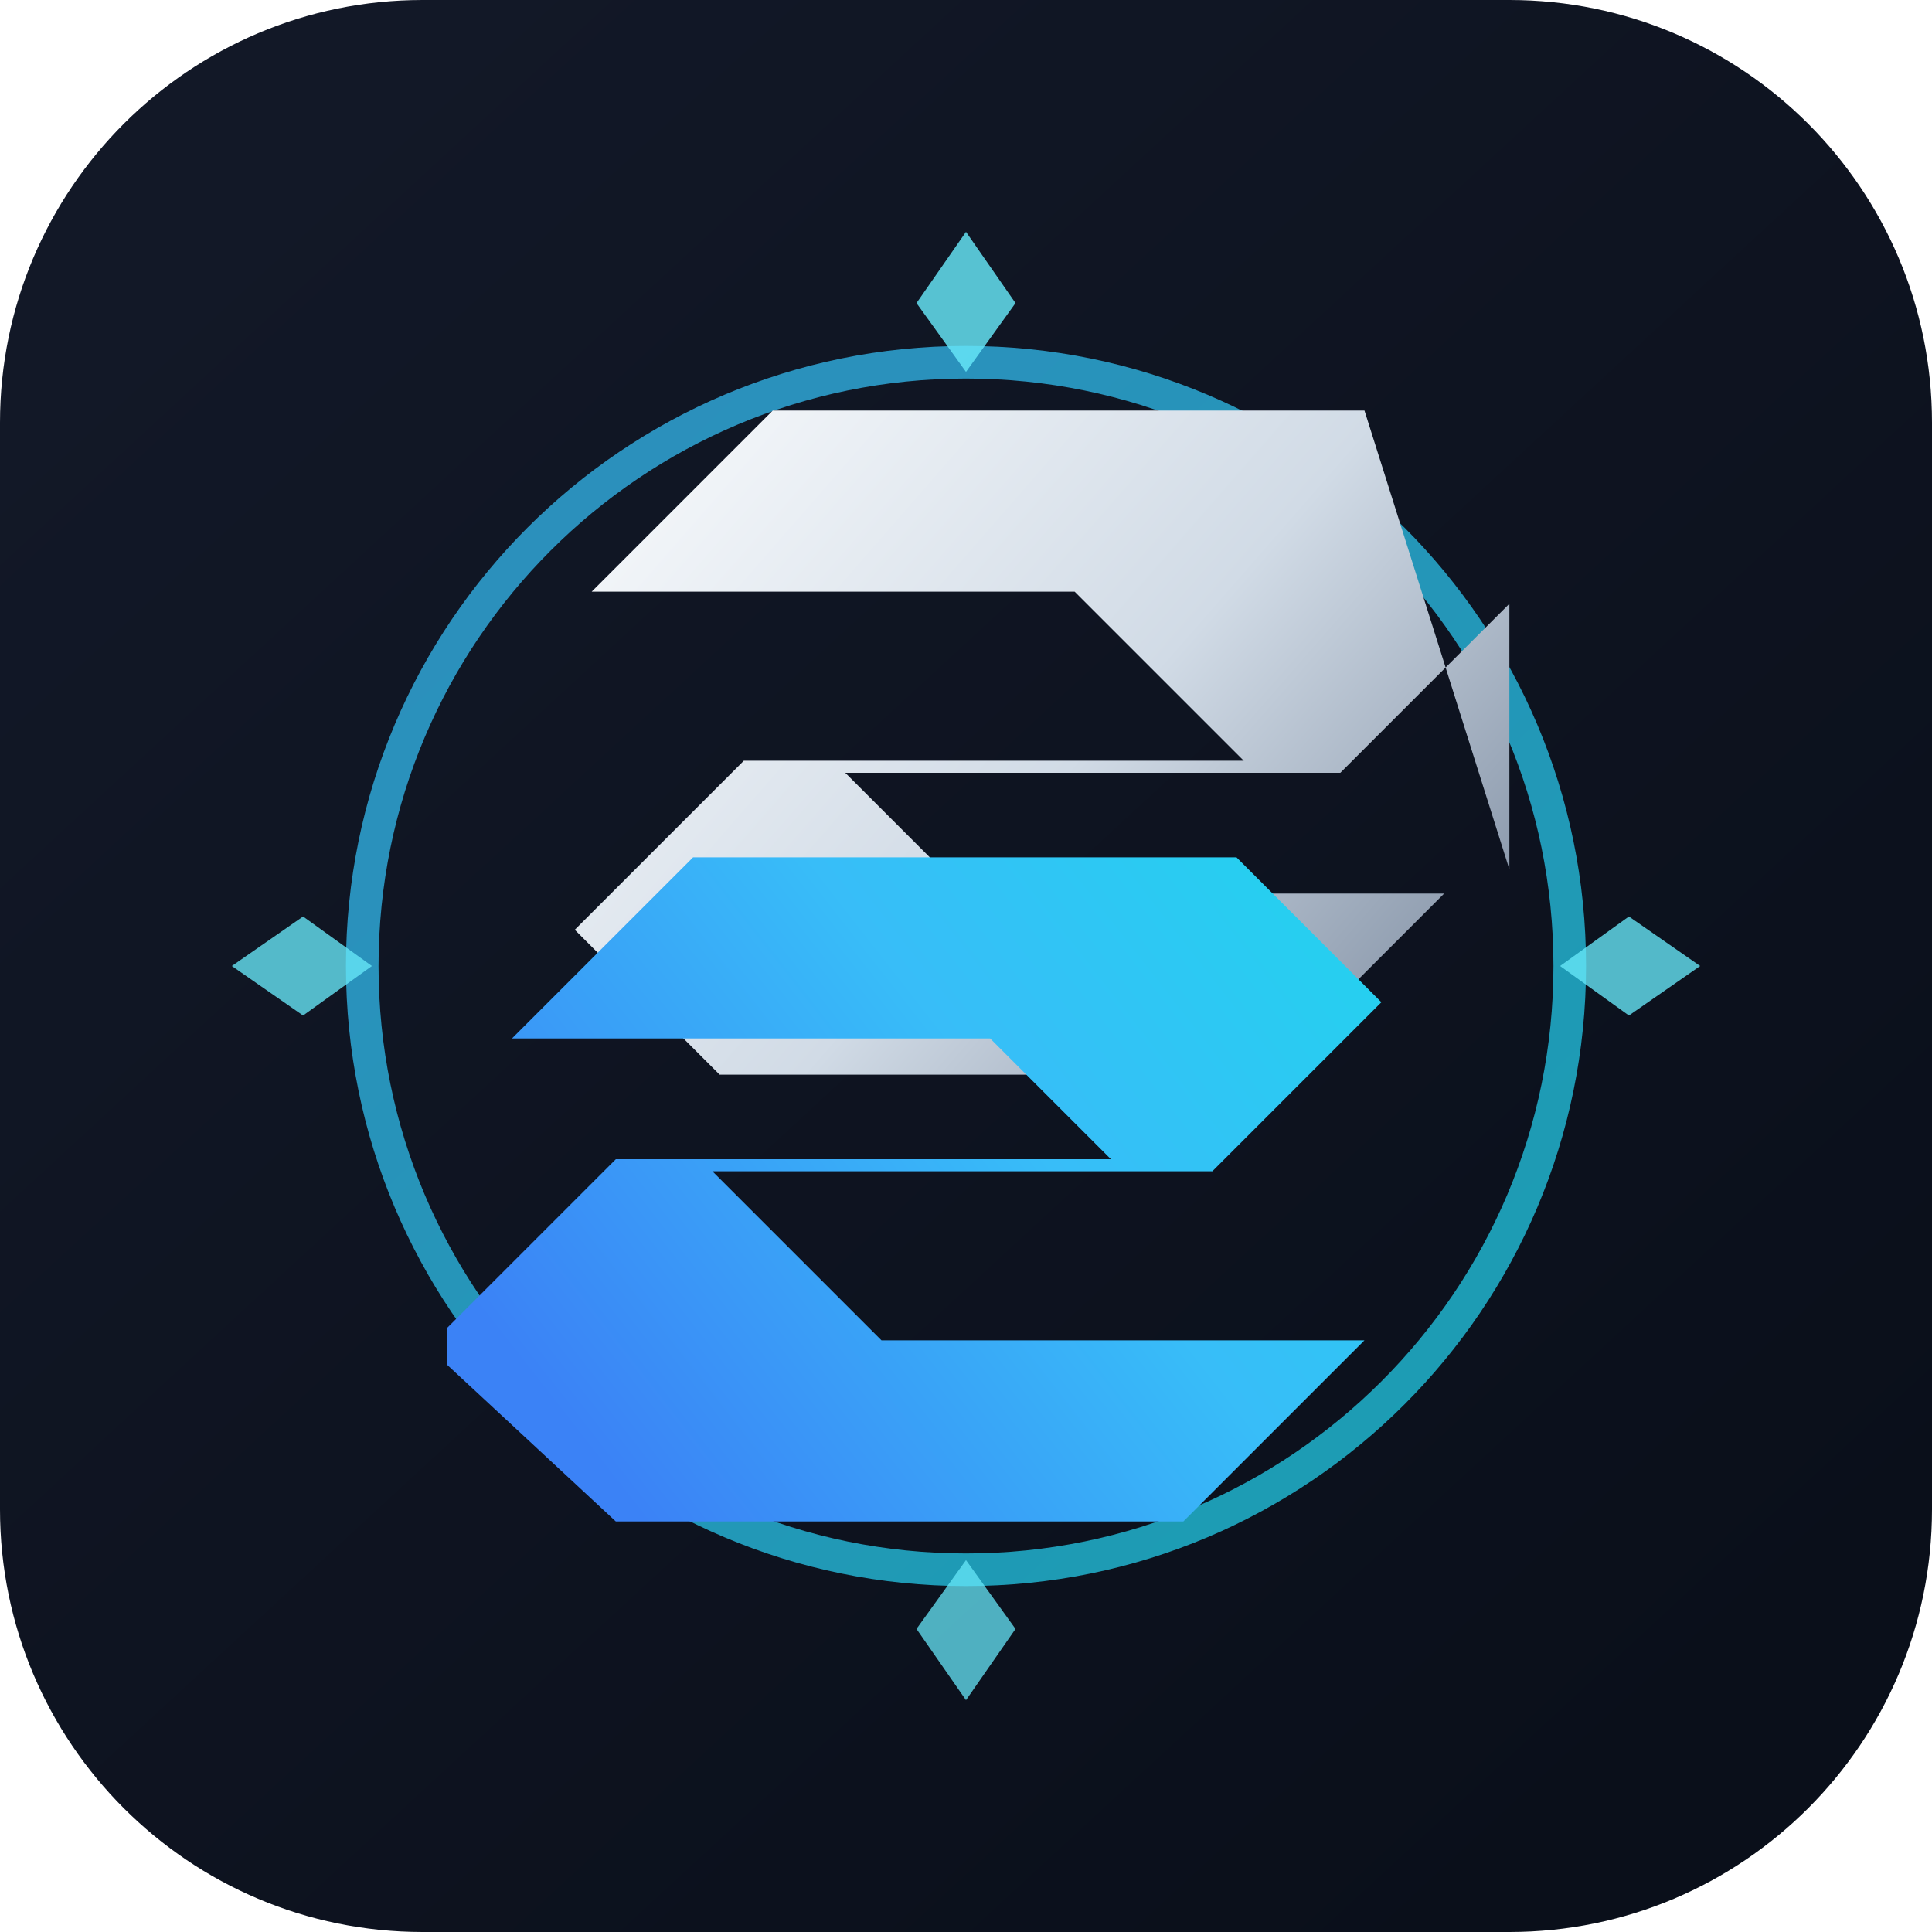
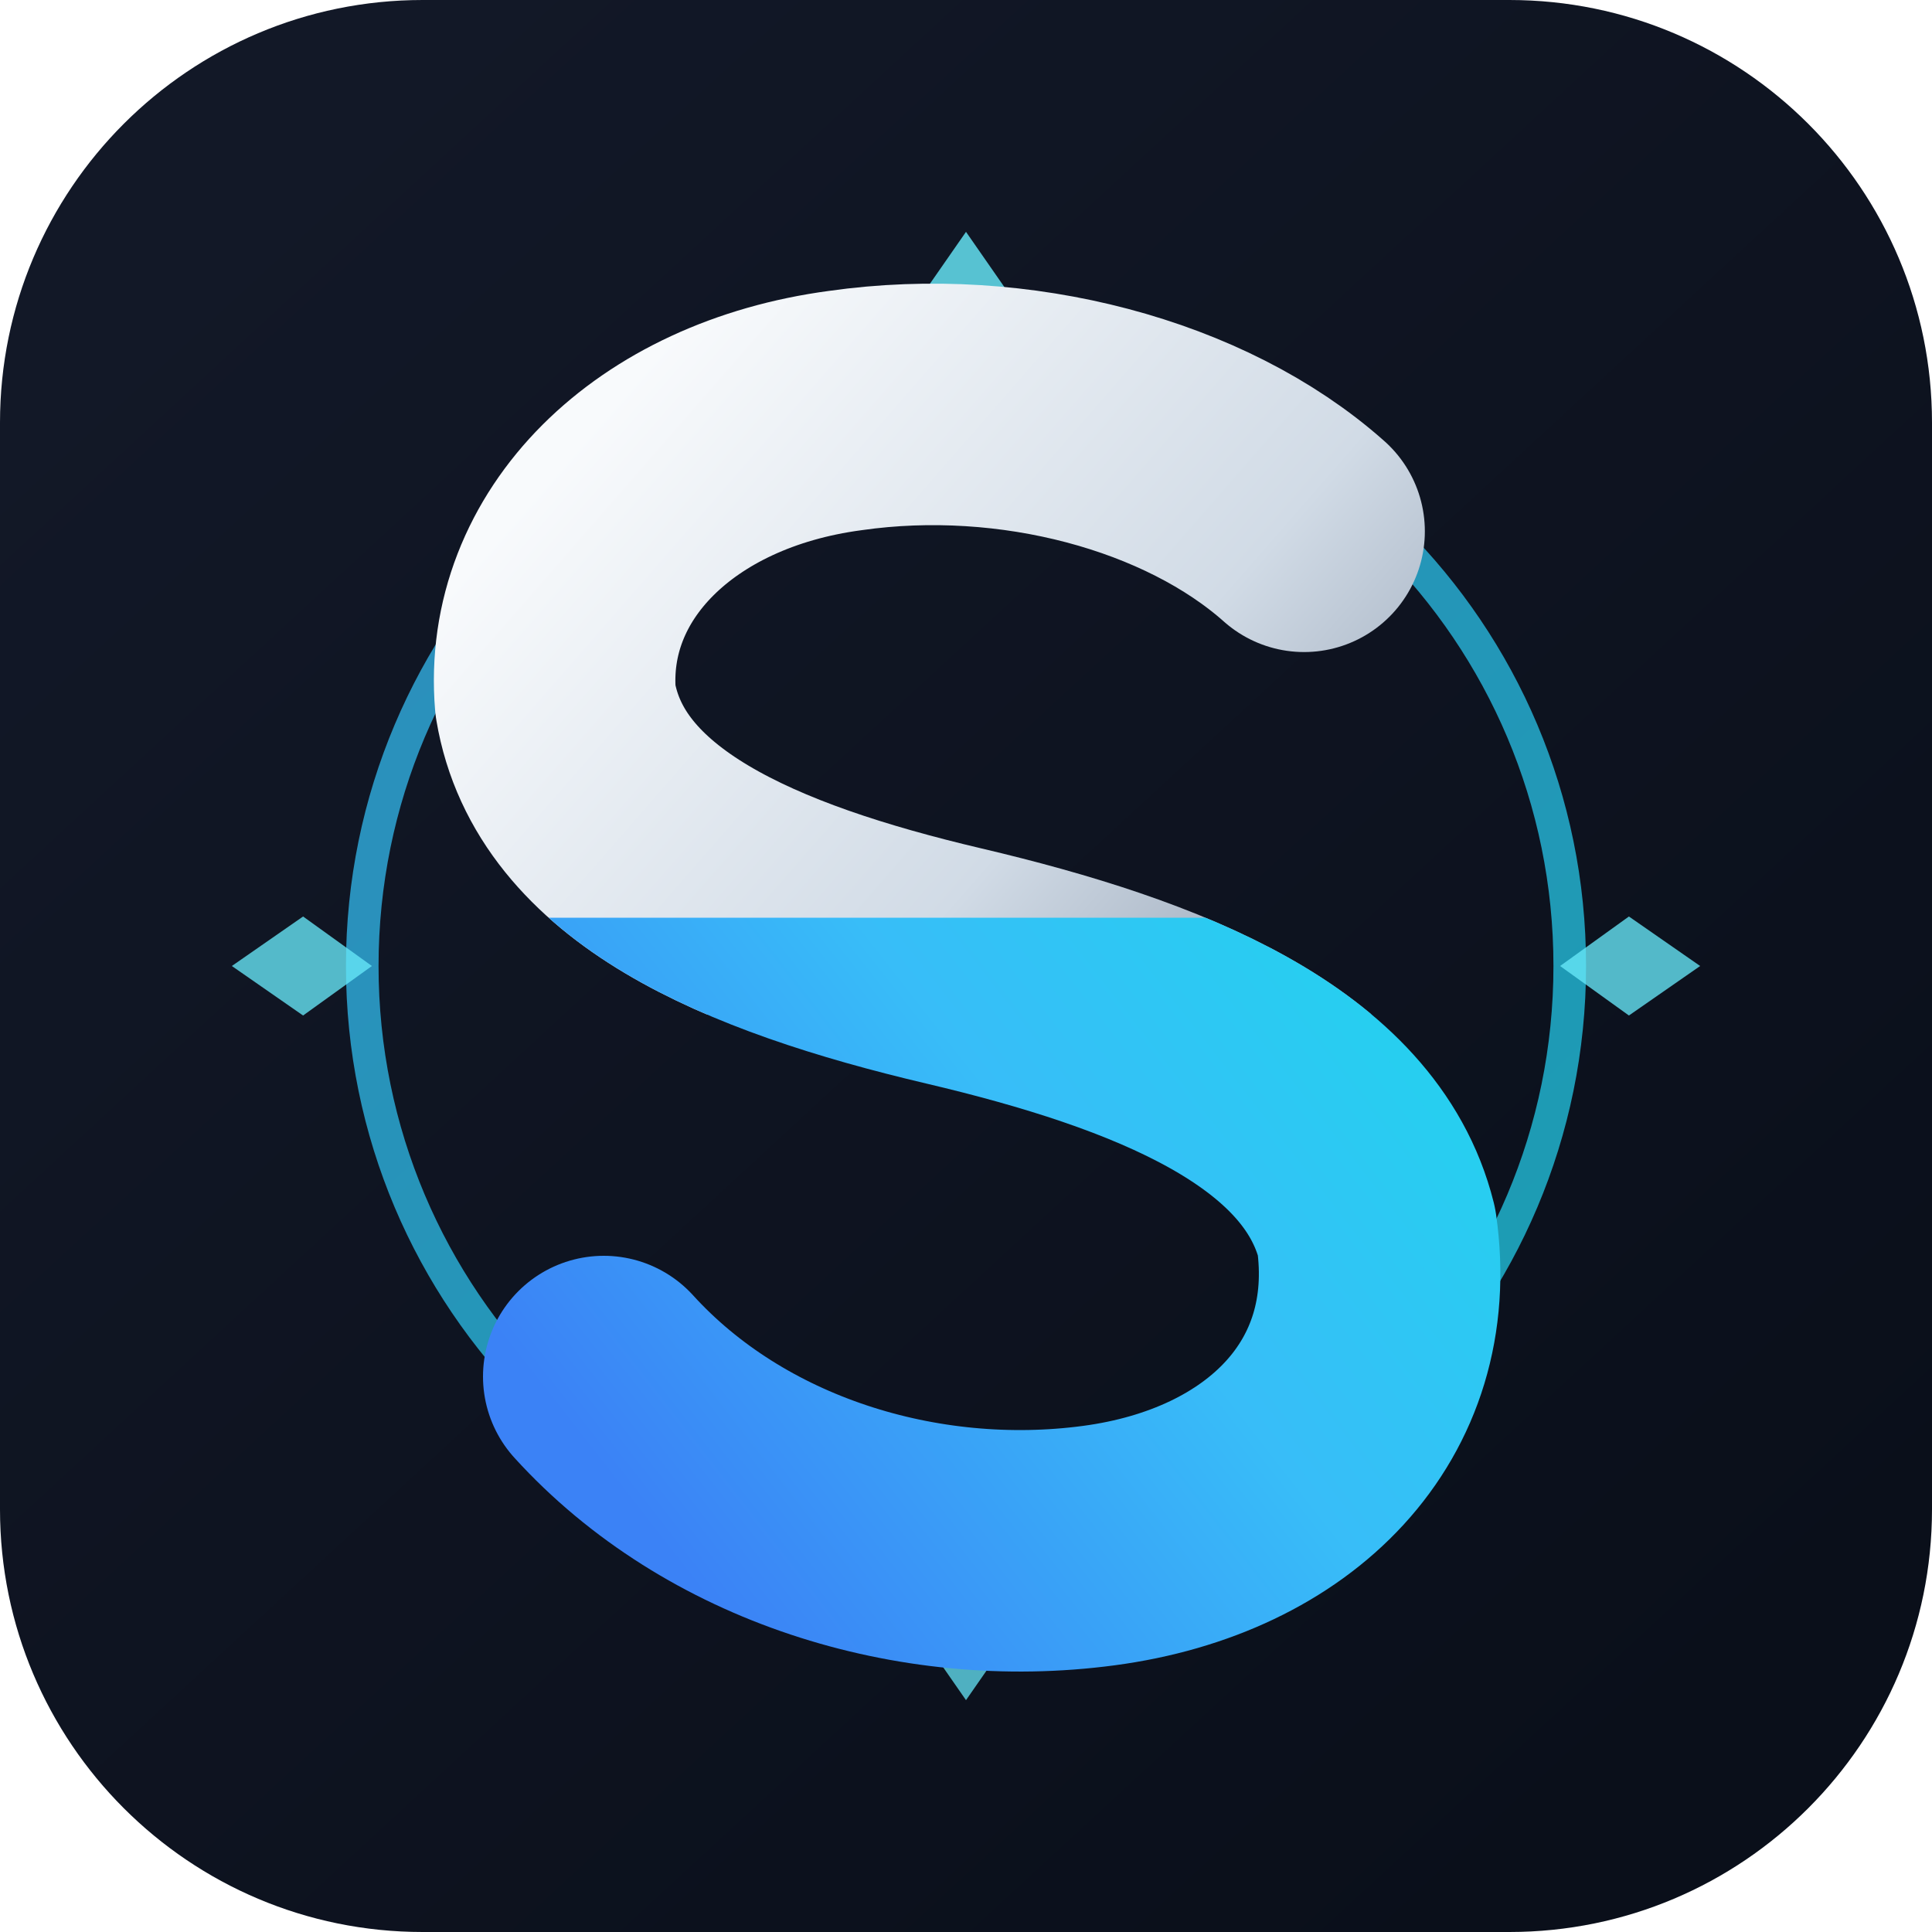
<svg xmlns="http://www.w3.org/2000/svg" viewBox="0 0 512 512">
  <defs>
    <linearGradient id="icon-bg" x1="64" y1="48" x2="448" y2="464" gradientUnits="userSpaceOnUse">
      <stop offset="0" stop-color="#121827" />
      <stop offset="1" stop-color="#0A0F1A" />
    </linearGradient>
    <linearGradient id="icon-ring" x1="123.2" y1="113.6" x2="388.8" y2="390.4" gradientUnits="userSpaceOnUse">
      <stop offset="0" stop-color="#38BDF8" />
      <stop offset="1" stop-color="#22D3EE" />
    </linearGradient>
    <linearGradient id="icon-upper" x1="160" y1="108.8" x2="361.6" y2="284.8" gradientUnits="userSpaceOnUse">
      <stop offset="0" stop-color="#F8FAFC" />
      <stop offset="0.58" stop-color="#D1DBE6" />
      <stop offset="1" stop-color="#8A98AB" />
    </linearGradient>
    <linearGradient id="icon-lower" x1="163.2" y1="393.6" x2="368" y2="233.6" gradientUnits="userSpaceOnUse">
      <stop offset="0" stop-color="#3B82F6" />
      <stop offset="0.55" stop-color="#38BDF8" />
      <stop offset="1" stop-color="#22D3EE" />
    </linearGradient>
+     <clipPath id="icon-upper-half">
+       <rect x="0" y="0" width="512" height="268.8" />
+     </clipPath>
+     <clipPath id="icon-lower-half">
+       <rect x="0" y="243.2" width="512" height="268.8" />
+     </clipPath>
  </defs>
  <rect width="512" height="512" rx="112" fill="url(#icon-bg)" />
  <circle cx="256" cy="256" r="160" fill="none" stroke="url(#icon-ring)" stroke-width="8.64" opacity="0.72" />
  <path d="M256 61.44l13.12 18.88L256 98.56l-13.12-18.24L256 61.44Z" fill="#67E8F9" opacity="0.82" />
  <path d="M450.56 256l-18.88 13.12L413.44 256l18.24-13.12L450.56 256Z" fill="#67E8F9" opacity="0.78" />
  <path d="M256 450.56l-13.12-18.88L256 413.44l13.12 18.24L256 450.56Z" fill="#67E8F9" opacity="0.74" />
  <path d="M61.44 256l18.88-13.12L98.56 256l-18.24 13.12L61.44 256Z" fill="#67E8F9" opacity="0.78" />
-   <path d="M361.6 108.8H204.8l-48 48h128l44.8 44.8H197.12l-44.8 44.8 38.4 38.4h144l48-48H256l-32-32h131.2l44.8-44.8V230.4L361.6 108.8Z" fill="url(#icon-upper)" />
-   <path d="M163.2 403.2h150.4l48-48H233.6l-44.8-44.8h132.48l44.8-44.8-38.4-38.4h-144l-48 48h126.72l32 32H163.2l-44.8 44.8v9.6l44.8 41.6Z" fill="url(#icon-lower)" />
+   <path d="M345.6 140.8C316.8 115.2 268.8 102.4 224 108.8C176 115.2 144 147.2 147.2 185.6C153.6 224 198.4 243.2 252.8 256C307.2 268.8 355.2 288 364.8 326.4C371.2 371.2 339.2 403.2 291.2 409.6C243.2 416 192 400 160 364.8" fill="none" stroke="url(#icon-upper)" stroke-width="64" stroke-linecap="round" stroke-linejoin="round" clip-path="url(#icon-upper-half)" />
+   <path d="M345.6 140.8C316.8 115.2 268.8 102.4 224 108.8C176 115.2 144 147.2 147.2 185.6C153.6 224 198.4 243.2 252.8 256C307.2 268.8 355.2 288 364.8 326.4C371.2 371.2 339.2 403.2 291.2 409.6C243.2 416 192 400 160 364.8" fill="none" stroke="url(#icon-lower)" stroke-width="64" stroke-linecap="round" stroke-linejoin="round" clip-path="url(#icon-lower-half)" />
</svg>
